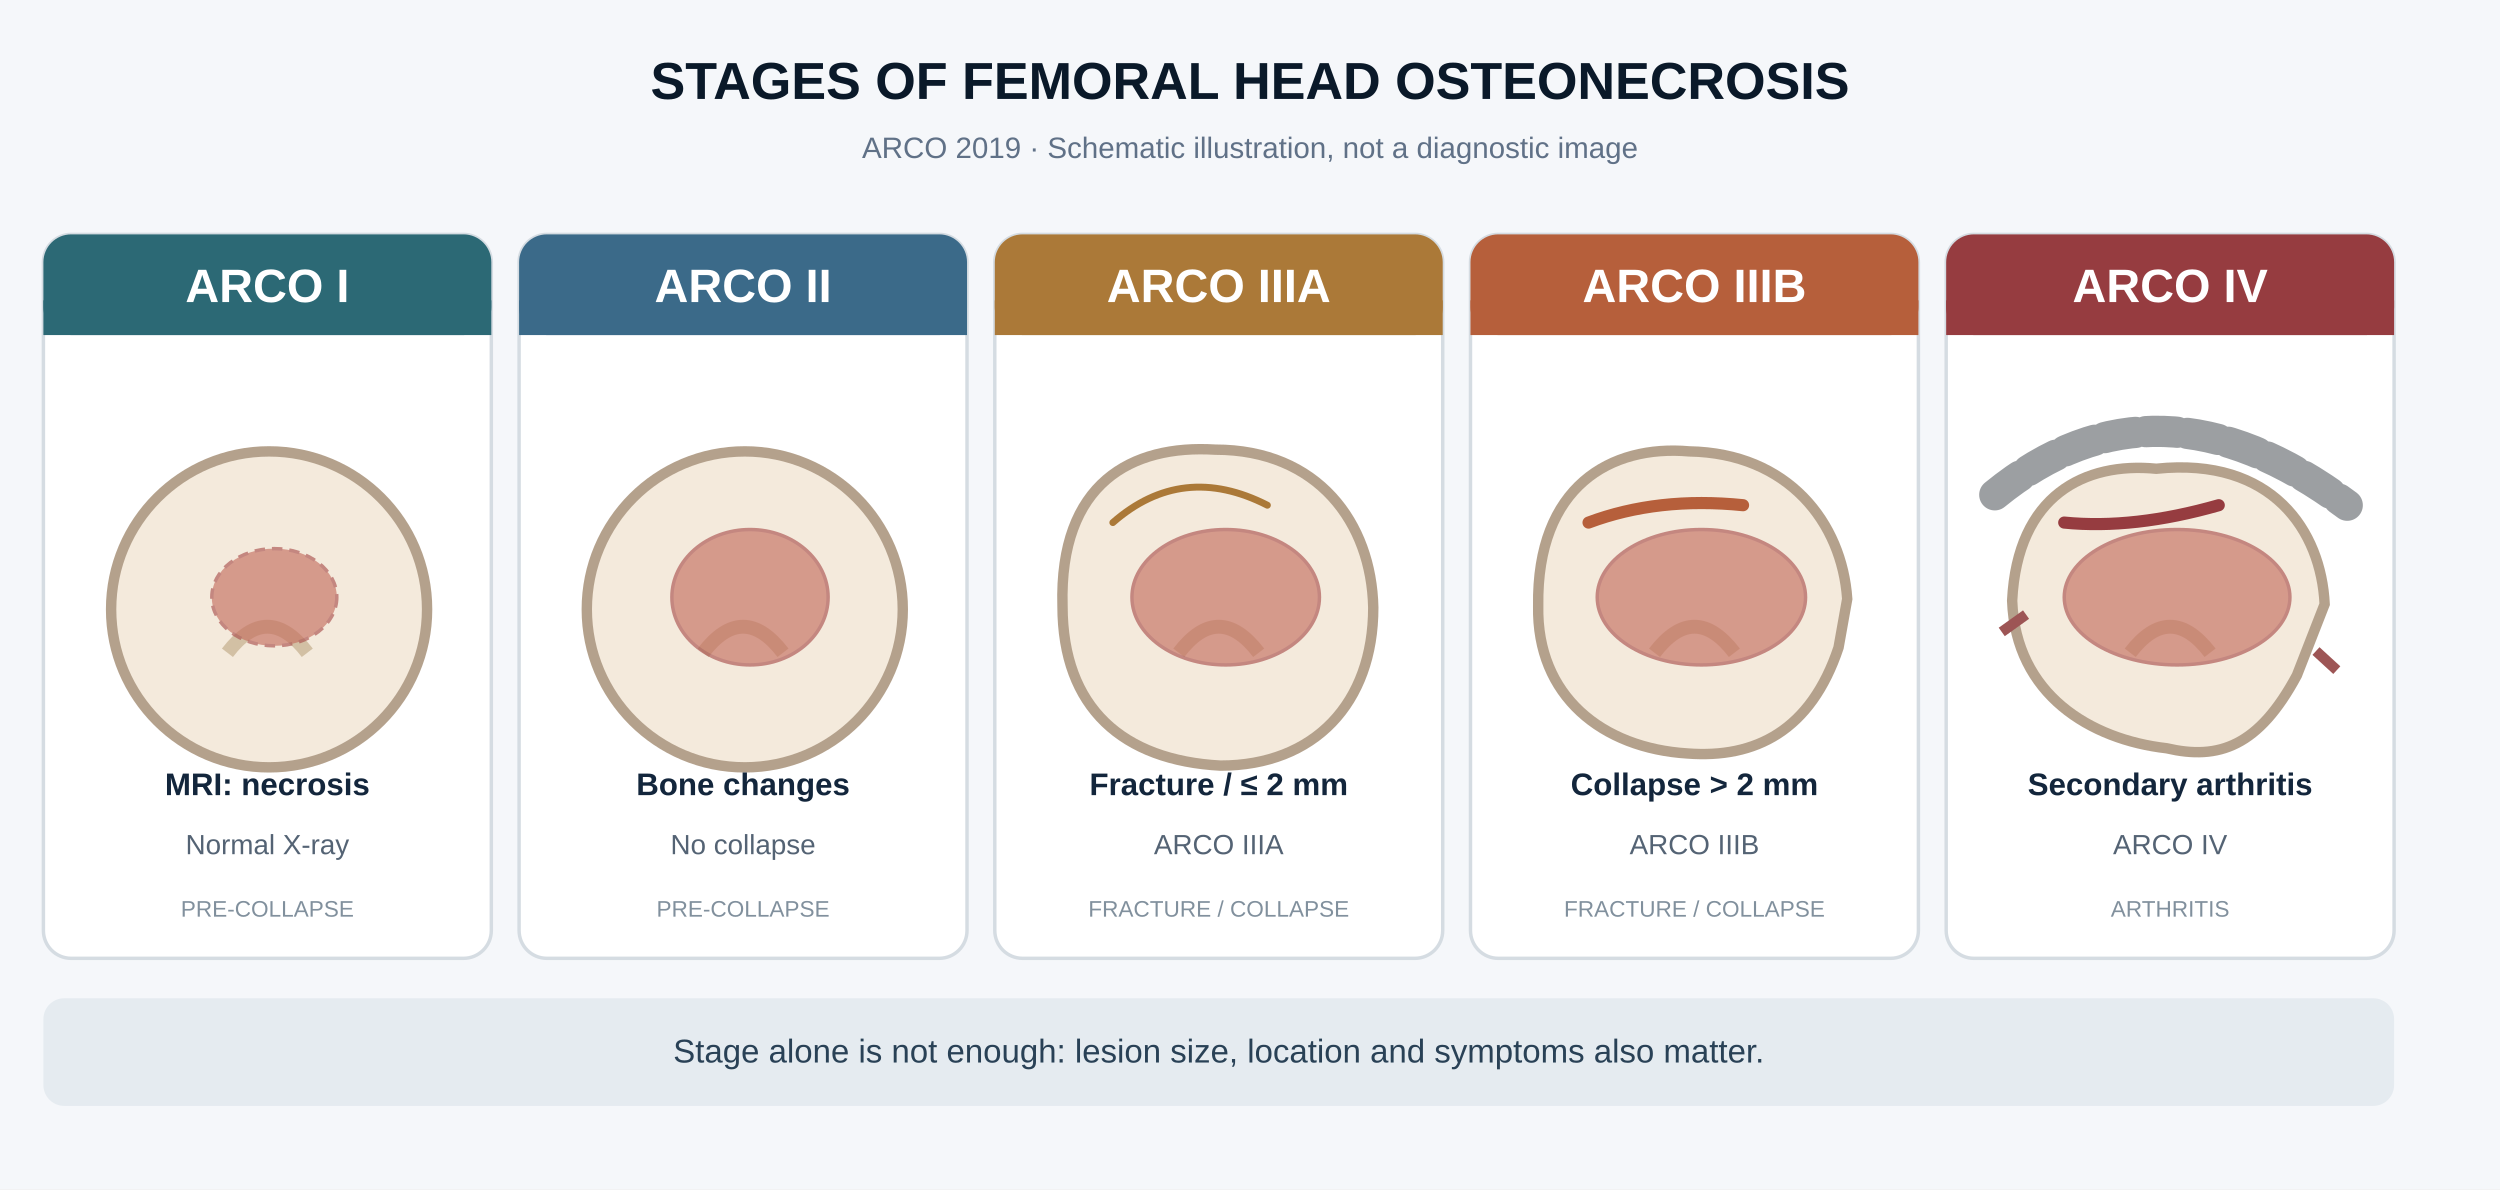
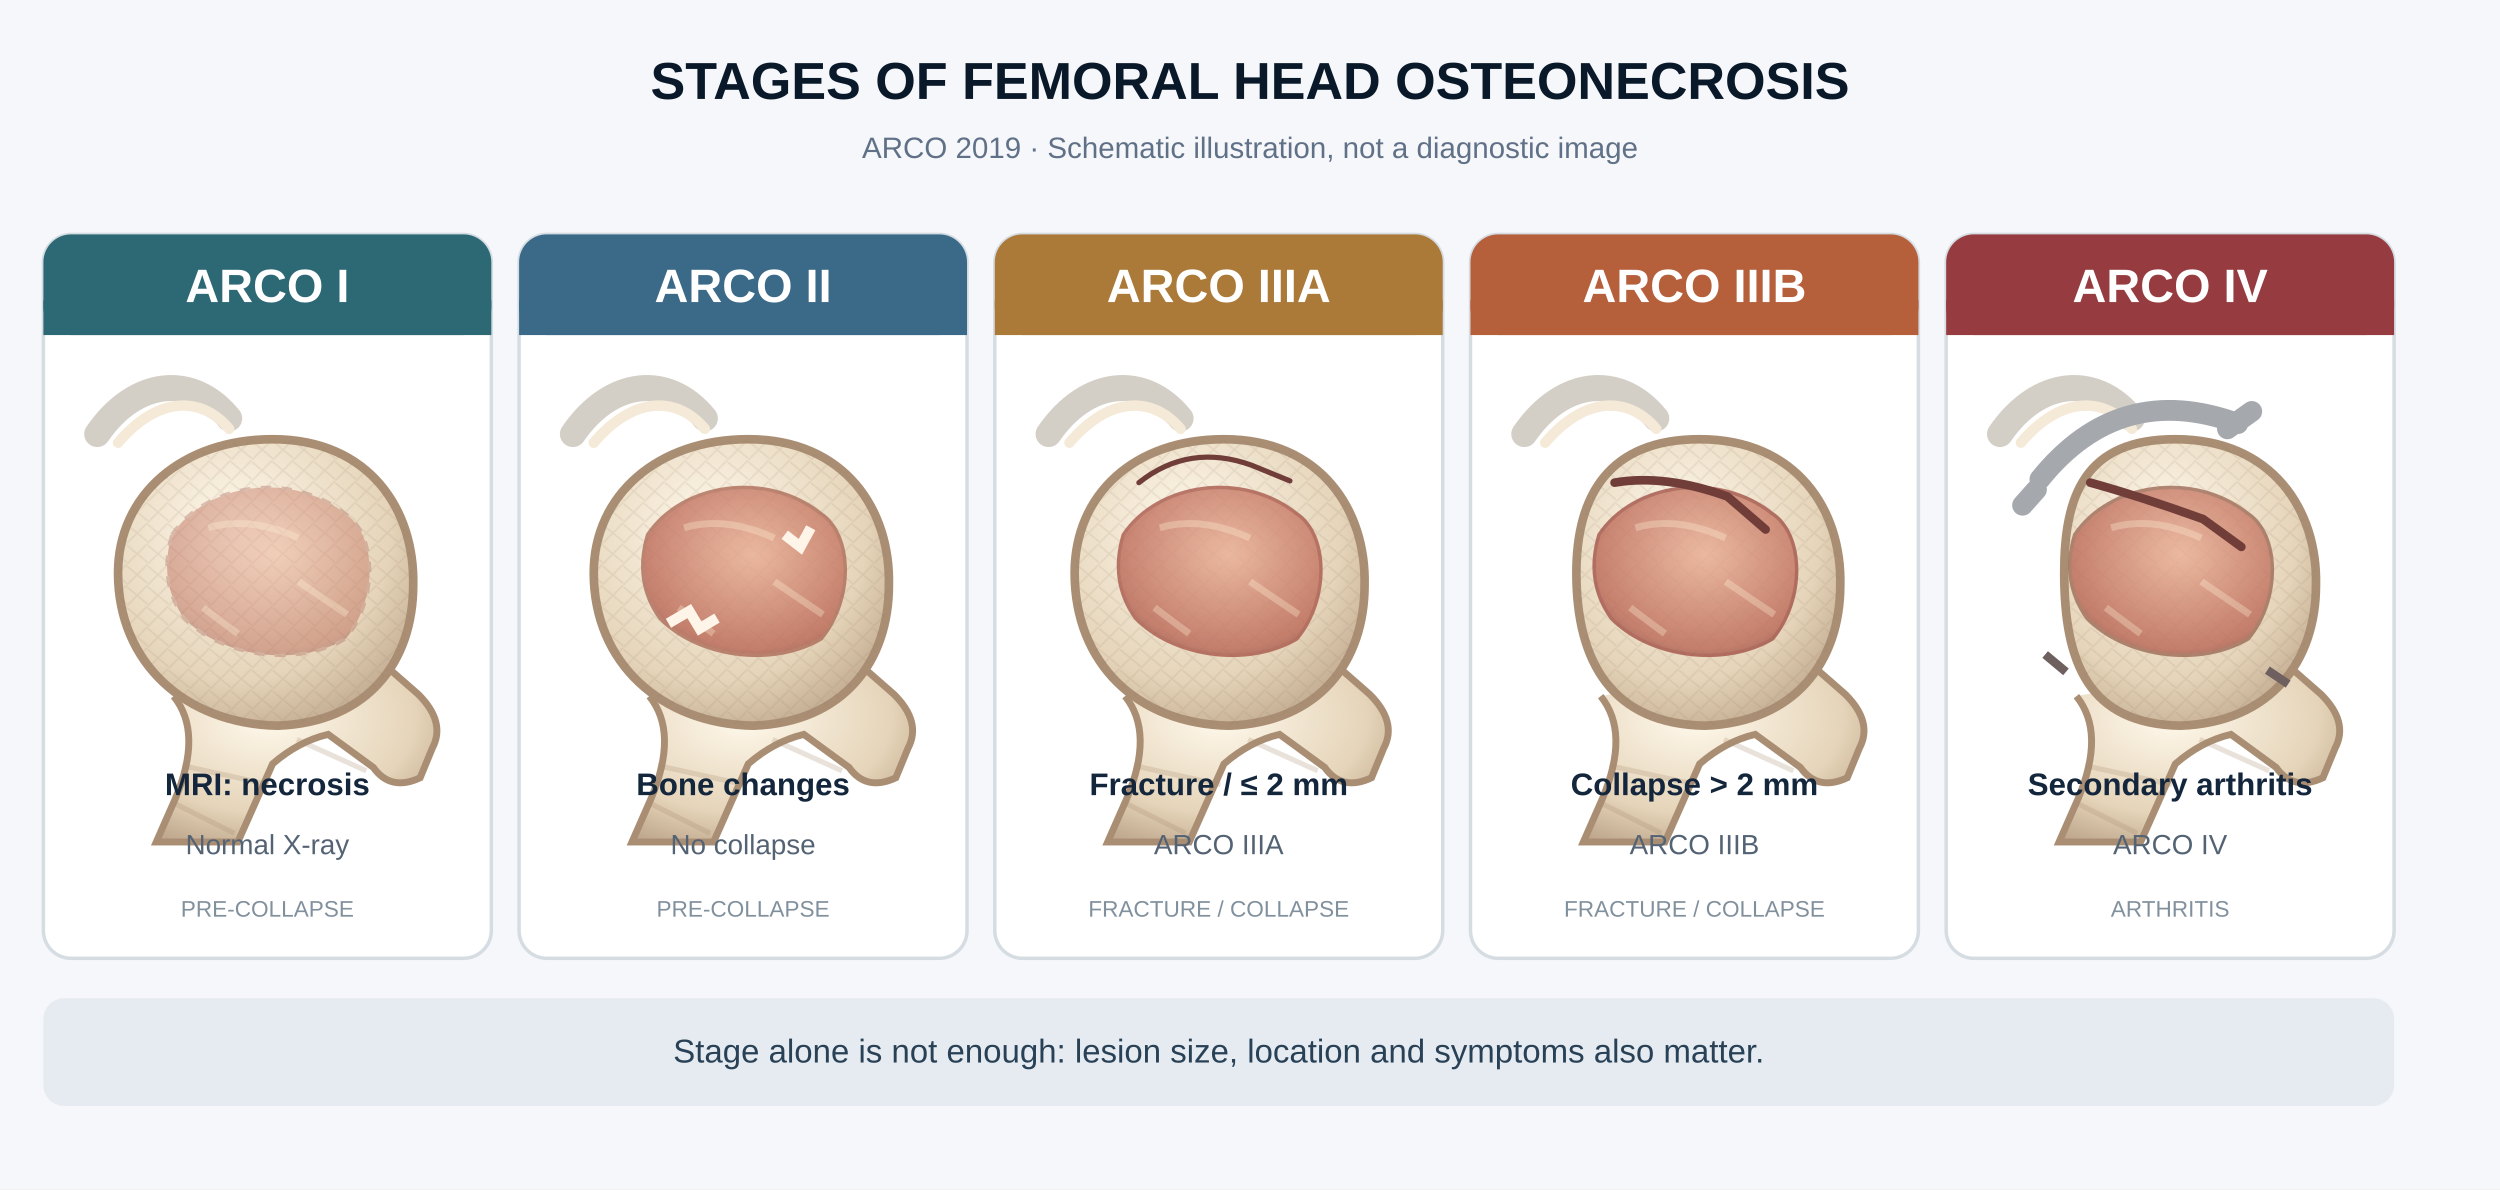
<svg xmlns="http://www.w3.org/2000/svg" width="1440" height="685" viewBox="0 0 1440 685" role="img" aria-label="STAGES OF FEMORAL HEAD OSTEONECROSIS">
  <rect width="1440" height="685" fill="#f5f7fa" />
  <text x="720" y="57" text-anchor="middle" font-family="Arial,sans-serif" font-weight="700" font-size="30" fill="#0a1929">STAGES OF FEMORAL HEAD OSTEONECROSIS</text>
  <text x="720" y="91" text-anchor="middle" font-family="Arial,sans-serif" font-size="17" fill="#607187">ARCO 2019 · Schematic illustration, not a diagnostic image</text>
+   <defs>
+     <radialGradient id="bone" cx="40%" cy="32%" r="75%">
+       <stop stop-color="#fff9ec" />
+       <stop offset=".7" stop-color="#e5d4b9" />
+       <stop offset="1" stop-color="#bfa88d" />
+     </radialGradient>
+     <radialGradient id="lesion" cx="55%" cy="40%" r="70%">
+       <stop stop-color="#e7aa8f" />
+       <stop offset=".8" stop-color="#ba6756" />
+       <stop offset="1" stop-color="#7f4946" />
+     </radialGradient>
+     <pattern id="trabeculae" width="12" height="12" patternUnits="userSpaceOnUse">
+       <path d="M0 1 L12 11 M12 0 L0 12" stroke="#987e66" stroke-opacity=".13" stroke-width="1" />
+     </pattern>
+   </defs>
  <g font-family="Arial,sans-serif">
    <g transform="translate(25,135)">
      <rect x="0" y="0" width="258" height="417" rx="16" fill="#ffffff" stroke="#d5dce2" stroke-width="2" />
      <rect x="0" y="0" width="258" height="58" rx="16" fill="#2c6975" />
      <rect y="38" width="258" height="20" fill="#2c6975" />
      <text x="129" y="39" fill="white" text-anchor="middle" font-size="27" font-weight="700">ARCO I</text>
-       <g transform="translate(-6,73)">
-         <circle cx="136" cy="143" r="91" fill="#f4eadc" stroke="#b4a18c" stroke-width="6" />
-         <path d="M112 168 Q135 138 158 168" fill="none" stroke="#d2c0a4" stroke-width="8" />
-         <ellipse cx="139" cy="136" rx="36" ry="28" fill="#c56e60" opacity=".65" stroke="#aa514e" stroke-dasharray="6 4" stroke-width="2" />
+       <g transform="translate(0,82)">
+         <path d="M31 33 C53 1 86 -2 107 24" stroke="#bcb5a8" stroke-width="15" fill="none" stroke-linecap="round" opacity=".65" />
+         <path d="M43 38 C66 11 91 11 107 30" stroke="#f5e9d7" stroke-width="6" fill="none" stroke-linecap="round" />
+         <path d="M75 184 Q92 205 76 243 L65 268 L112 268 L132 223 Q147 210 164 206 L190 225 Q200 239 217 231 L224 214 Q232 199 216 183 L192 162" fill="url(#bone)" stroke="#a98e73" stroke-width="4" />
+         <path d="M76 246 L110 263 M80 224 L130 235 M146 209 L186 227" stroke="#a88b71" opacity=".25" stroke-width="3" fill="none" />
+         <path d="M43 113 C43 68 80 36 132 36 C188 36 214 77 213 120 C213 164 187 199 135 201 C82 200 43 165 43 113 Z" fill="url(#bone)" stroke="#a98e73" stroke-width="5" />
+         <path d="M43 113 C43 68 80 36 132 36 C188 36 214 77 213 120 C213 164 187 199 135 201 C82 200 43 165 43 113 Z" fill="url(#trabeculae)" />
+         <path d="M74 91 C94 61 143 54 174 79 C192 91 193 128 174 151 C145 168 102 161 81 139 Q66 118 74 91 Z" fill="url(#lesion)" opacity=".47" stroke="#ba8274" stroke-width="2" stroke-dasharray="6 6" />
+         <path d="M95 87 Q119 80 147 93 M92 133 L112 148 M147 118 L175 137" stroke="#fff0d6" stroke-opacity=".32" stroke-width="4" fill="none" />
      </g>
      <text x="129" y="323" fill="#13263c" text-anchor="middle" font-size="18" font-weight="700">MRI: necrosis</text>
      <text x="129" y="357" fill="#546374" text-anchor="middle" font-size="16">Normal X-ray</text>
      <text x="129" y="393" fill="#81909d" text-anchor="middle" font-size="13">PRE-COLLAPSE</text>
    </g>
    <g transform="translate(299,135)">
      <rect x="0" y="0" width="258" height="417" rx="16" fill="#ffffff" stroke="#d5dce2" stroke-width="2" />
      <rect x="0" y="0" width="258" height="58" rx="16" fill="#3b6a89" />
      <rect y="38" width="258" height="20" fill="#3b6a89" />
      <text x="129" y="39" fill="white" text-anchor="middle" font-size="27" font-weight="700">ARCO II</text>
-       <g transform="translate(-6,73)">
-         <circle cx="136" cy="143" r="91" fill="#f4eadc" stroke="#b4a18c" stroke-width="6" />
-         <path d="M112 168 Q135 138 158 168" fill="none" stroke="#d2c0a4" stroke-width="8" />
-         <ellipse cx="139" cy="136" rx="45" ry="39" fill="#c56e60" opacity=".65" stroke="#aa514e" stroke-dasharray="none" stroke-width="2" />
+       <g transform="translate(0,82)">
+         <path d="M31 33 C53 1 86 -2 107 24" stroke="#bcb5a8" stroke-width="15" fill="none" stroke-linecap="round" opacity=".65" />
+         <path d="M43 38 C66 11 91 11 107 30" stroke="#f5e9d7" stroke-width="6" fill="none" stroke-linecap="round" />
+         <path d="M75 184 Q92 205 76 243 L65 268 L112 268 L132 223 Q147 210 164 206 L190 225 Q200 239 217 231 L224 214 Q232 199 216 183 L192 162" fill="url(#bone)" stroke="#a98e73" stroke-width="4" />
+         <path d="M76 246 L110 263 M80 224 L130 235 M146 209 L186 227" stroke="#a88b71" opacity=".25" stroke-width="3" fill="none" />
+         <path d="M43 113 C43 68 80 36 132 36 C188 36 214 77 213 120 C213 164 187 199 135 201 C82 200 43 165 43 113 Z" fill="url(#bone)" stroke="#a98e73" stroke-width="5" />
+         <path d="M43 113 C43 68 80 36 132 36 C188 36 214 77 213 120 C213 164 187 199 135 201 C82 200 43 165 43 113 Z" fill="url(#trabeculae)" />
+         <path d="M74 91 C94 61 143 54 174 79 C192 91 193 128 174 151 C145 168 102 161 81 139 Q66 118 74 91 Z" fill="url(#lesion)" opacity=".8" stroke="#ad6c58" stroke-width="2" />
+         <path d="M95 87 Q119 80 147 93 M92 133 L112 148 M147 118 L175 137" stroke="#fff0d6" stroke-opacity=".32" stroke-width="4" fill="none" />
+         <path d="M86 142 l12 -7 6 10 10 -6 M153 91 l9 7 6 -11" stroke="#fff4e8" stroke-width="6" fill="none" />
      </g>
      <text x="129" y="323" fill="#13263c" text-anchor="middle" font-size="18" font-weight="700">Bone changes</text>
      <text x="129" y="357" fill="#546374" text-anchor="middle" font-size="16">No collapse</text>
      <text x="129" y="393" fill="#81909d" text-anchor="middle" font-size="13">PRE-COLLAPSE</text>
    </g>
    <g transform="translate(573,135)">
      <rect x="0" y="0" width="258" height="417" rx="16" fill="#ffffff" stroke="#d5dce2" stroke-width="2" />
      <rect x="0" y="0" width="258" height="58" rx="16" fill="#ab7938" />
      <rect y="38" width="258" height="20" fill="#ab7938" />
      <text x="129" y="39" fill="white" text-anchor="middle" font-size="27" font-weight="700">ARCO IIIA</text>
-       <g transform="translate(-6,73)">
-         <path d="M45 141 C43 70 85 48 133 51 C192 51 223 93 224 142 C224 197 190 233 136 233 C80 230 45 200 45 141 Z" fill="#f4eadc" stroke="#b4a18c" stroke-width="6" />
-         <path d="M112 168 Q135 138 158 168" fill="none" stroke="#d2c0a4" stroke-width="8" />
-         <ellipse cx="139" cy="136" rx="54" ry="39" fill="#c56e60" opacity=".65" stroke="#aa514e" stroke-dasharray="none" stroke-width="2" />
-         <path d="M74 93 Q114 58 163 83" fill="none" stroke="#ab7938" stroke-width="4" stroke-linecap="round" />
+       <g transform="translate(0,82)">
+         <path d="M31 33 C53 1 86 -2 107 24" stroke="#bcb5a8" stroke-width="15" fill="none" stroke-linecap="round" opacity=".65" />
+         <path d="M43 38 C66 11 91 11 107 30" stroke="#f5e9d7" stroke-width="6" fill="none" stroke-linecap="round" />
+         <path d="M75 184 Q92 205 76 243 L65 268 L112 268 L132 223 Q147 210 164 206 L190 225 Q200 239 217 231 L224 214 Q232 199 216 183 L192 162" fill="url(#bone)" stroke="#a98e73" stroke-width="4" />
+         <path d="M76 246 L110 263 M80 224 L130 235 M146 209 L186 227" stroke="#a88b71" opacity=".25" stroke-width="3" fill="none" />
+         <path d="M46 113 C46 68 80 36 132 36 C188 36 214 77 213 120 C213 164 187 199 135 201 C82 200 46 165 46 113 Z" fill="url(#bone)" stroke="#a98e73" stroke-width="5" />
+         <path d="M46 113 C46 68 80 36 132 36 C188 36 214 77 213 120 C213 164 187 199 135 201 C82 200 46 165 46 113 Z" fill="url(#trabeculae)" />
+         <path d="M74 91 C94 61 143 54 174 79 C192 91 193 128 174 151 C145 168 102 161 81 139 Q66 118 74 91 Z" fill="url(#lesion)" opacity=".8" stroke="#a9594b" stroke-width="2" />
+         <path d="M95 87 Q119 80 147 93 M92 133 L112 148 M147 118 L175 137" stroke="#fff0d6" stroke-opacity=".32" stroke-width="4" fill="none" />
+         <path d="M83 61 Q112 38 148 51 L170 60" fill="none" stroke="#713d38" stroke-width="3" stroke-linecap="round" />
      </g>
      <text x="129" y="323" fill="#13263c" text-anchor="middle" font-size="18" font-weight="700">Fracture / ≤ 2 mm</text>
      <text x="129" y="357" fill="#546374" text-anchor="middle" font-size="16">ARCO IIIA</text>
      <text x="129" y="393" fill="#81909d" text-anchor="middle" font-size="13">FRACTURE / COLLAPSE</text>
    </g>
    <g transform="translate(847,135)">
      <rect x="0" y="0" width="258" height="417" rx="16" fill="#ffffff" stroke="#d5dce2" stroke-width="2" />
      <rect x="0" y="0" width="258" height="58" rx="16" fill="#b65f3b" />
      <rect y="38" width="258" height="20" fill="#b65f3b" />
      <text x="129" y="39" fill="white" text-anchor="middle" font-size="27" font-weight="700">ARCO IIIB</text>
-       <g transform="translate(-6,73)">
-         <path d="M45 141 C44 72 87 48 132 52 C189 53 220 93 223 137 L218 165 C202 213 170 229 131 226 C82 223 44 193 45 141 Z" fill="#f4eadc" stroke="#b4a18c" stroke-width="6" />
-         <path d="M112 168 Q135 138 158 168" fill="none" stroke="#d2c0a4" stroke-width="8" />
-         <ellipse cx="139" cy="136" rx="60" ry="39" fill="#c56e60" opacity=".65" stroke="#aa514e" stroke-dasharray="none" stroke-width="2" />
-         <path d="M74 93 Q114 78 163 83" fill="none" stroke="#b65f3b" stroke-width="7" stroke-linecap="round" />
+       <g transform="translate(0,82)">
+         <path d="M31 33 C53 1 86 -2 107 24" stroke="#bcb5a8" stroke-width="15" fill="none" stroke-linecap="round" opacity=".65" />
+         <path d="M43 38 C66 11 91 11 107 30" stroke="#f5e9d7" stroke-width="6" fill="none" stroke-linecap="round" />
+         <path d="M75 184 Q92 205 76 243 L65 268 L112 268 L132 223 Q147 210 164 206 L190 225 Q200 239 217 231 L224 214 Q232 199 216 183 L192 162" fill="url(#bone)" stroke="#a98e73" stroke-width="4" />
+         <path d="M76 246 L110 263 M80 224 L130 235 M146 209 L186 227" stroke="#a88b71" opacity=".25" stroke-width="3" fill="none" />
+         <path d="M61 113 C61 68 80 36 132 36 C188 36 214 77 213 120 C213 164 187 199 135 201 C82 200 61 165 61 113 Z" fill="url(#bone)" stroke="#a98e73" stroke-width="5" />
+         <path d="M61 113 C61 68 80 36 132 36 C188 36 214 77 213 120 C213 164 187 199 135 201 C82 200 61 165 61 113 Z" fill="url(#trabeculae)" />
+         <path d="M74 91 C94 61 143 54 174 79 C192 91 193 128 174 151 C145 168 102 161 81 139 Q66 118 74 91 Z" fill="url(#lesion)" opacity=".8" stroke="#a25347" stroke-width="2" />
+         <path d="M95 87 Q119 80 147 93 M92 133 L112 148 M147 118 L175 137" stroke="#fff0d6" stroke-opacity=".32" stroke-width="4" fill="none" />
+         <path d="M83 61 Q112 56 148 69 L170 88" fill="none" stroke="#713d38" stroke-width="5" stroke-linecap="round" />
      </g>
      <text x="129" y="323" fill="#13263c" text-anchor="middle" font-size="18" font-weight="700">Collapse &gt; 2 mm</text>
      <text x="129" y="357" fill="#546374" text-anchor="middle" font-size="16">ARCO IIIB</text>
      <text x="129" y="393" fill="#81909d" text-anchor="middle" font-size="13">FRACTURE / COLLAPSE</text>
    </g>
    <g transform="translate(1121,135)">
      <rect x="0" y="0" width="258" height="417" rx="16" fill="#ffffff" stroke="#d5dce2" stroke-width="2" />
      <rect x="0" y="0" width="258" height="58" rx="16" fill="#963c40" />
      <rect y="38" width="258" height="20" fill="#963c40" />
      <text x="129" y="39" fill="white" text-anchor="middle" font-size="27" font-weight="700">ARCO IV</text>
-       <g transform="translate(-6,73)">
-         <path d="M34 77 Q127 1 237 83" fill="none" stroke="#9c9fa2" stroke-width="18" stroke-linecap="round" stroke-dasharray="18 6" />
-         <path d="M44 138 C47 77 86 58 127 62 C194 55 222 98 224 140 L208 181 C186 222 163 230 133 223 C89 218 46 192 44 138 Z" fill="#f4eadc" stroke="#b4a18c" stroke-width="6" />
-         <path d="M112 168 Q135 138 158 168" fill="none" stroke="#d2c0a4" stroke-width="8" />
-         <ellipse cx="139" cy="136" rx="65" ry="39" fill="#c56e60" opacity=".65" stroke="#aa514e" stroke-dasharray="none" stroke-width="2" />
-         <path d="M74 93 Q114 97 163 83" fill="none" stroke="#963c40" stroke-width="7" stroke-linecap="round" />
-         <path d="M38 156 L52 146 M219 167 L231 178" stroke="#9d5555" stroke-width="6" />
+       <g transform="translate(0,82)">
+         <path d="M31 33 C53 1 86 -2 107 24" stroke="#bcb5a8" stroke-width="15" fill="none" stroke-linecap="round" opacity=".65" />
+         <path d="M43 38 C66 11 91 11 107 30" stroke="#f5e9d7" stroke-width="6" fill="none" stroke-linecap="round" />
+         <path d="M75 184 Q92 205 76 243 L65 268 L112 268 L132 223 Q147 210 164 206 L190 225 Q200 239 217 231 L224 214 Q232 199 216 183 L192 162" fill="url(#bone)" stroke="#a98e73" stroke-width="4" />
+         <path d="M76 246 L110 263 M80 224 L130 235 M146 209 L186 227" stroke="#a88b71" opacity=".25" stroke-width="3" fill="none" />
+         <path d="M68 113 C68 68 80 36 132 36 C188 36 214 77 213 120 C213 164 187 199 135 201 C82 200 68 165 68 113 Z" fill="url(#bone)" stroke="#a98e73" stroke-width="5" />
+         <path d="M68 113 C68 68 80 36 132 36 C188 36 214 77 213 120 C213 164 187 199 135 201 C82 200 68 165 68 113 Z" fill="url(#trabeculae)" />
+         <path d="M74 91 C94 61 143 54 174 79 C192 91 193 128 174 151 C145 168 102 161 81 139 Q66 118 74 91 Z" fill="url(#lesion)" opacity=".8" stroke="#9e6b57" stroke-width="2" />
+         <path d="M95 87 Q119 80 147 93 M92 133 L112 148 M147 118 L175 137" stroke="#fff0d6" stroke-opacity=".32" stroke-width="4" fill="none" />
+         <path d="M83 61 Q112 69 148 82 L170 98" fill="none" stroke="#713d38" stroke-width="5" stroke-linecap="round" />
+         <path d="M54 59 Q100 2 168 27 M52 65 L44 74 M162 30 L176 20" stroke="#a5a9ae" stroke-width="12" fill="none" stroke-linecap="round" />
+         <path d="M57 160 L69 170 M185 169 L197 177" stroke="#6f6060" stroke-width="5" />
      </g>
      <text x="129" y="323" fill="#13263c" text-anchor="middle" font-size="18" font-weight="700">Secondary arthritis</text>
      <text x="129" y="357" fill="#546374" text-anchor="middle" font-size="16">ARCO IV</text>
      <text x="129" y="393" fill="#81909d" text-anchor="middle" font-size="13">ARTHRITIS</text>
    </g>
  </g>
  <rect x="25" y="575" width="1354" height="62" rx="12" fill="#e5ebf0" />
  <text x="702" y="612" text-anchor="middle" font-family="Arial,sans-serif" font-size="19" fill="#294156">Stage alone is not enough: lesion size, location and symptoms also matter.</text>
</svg>
